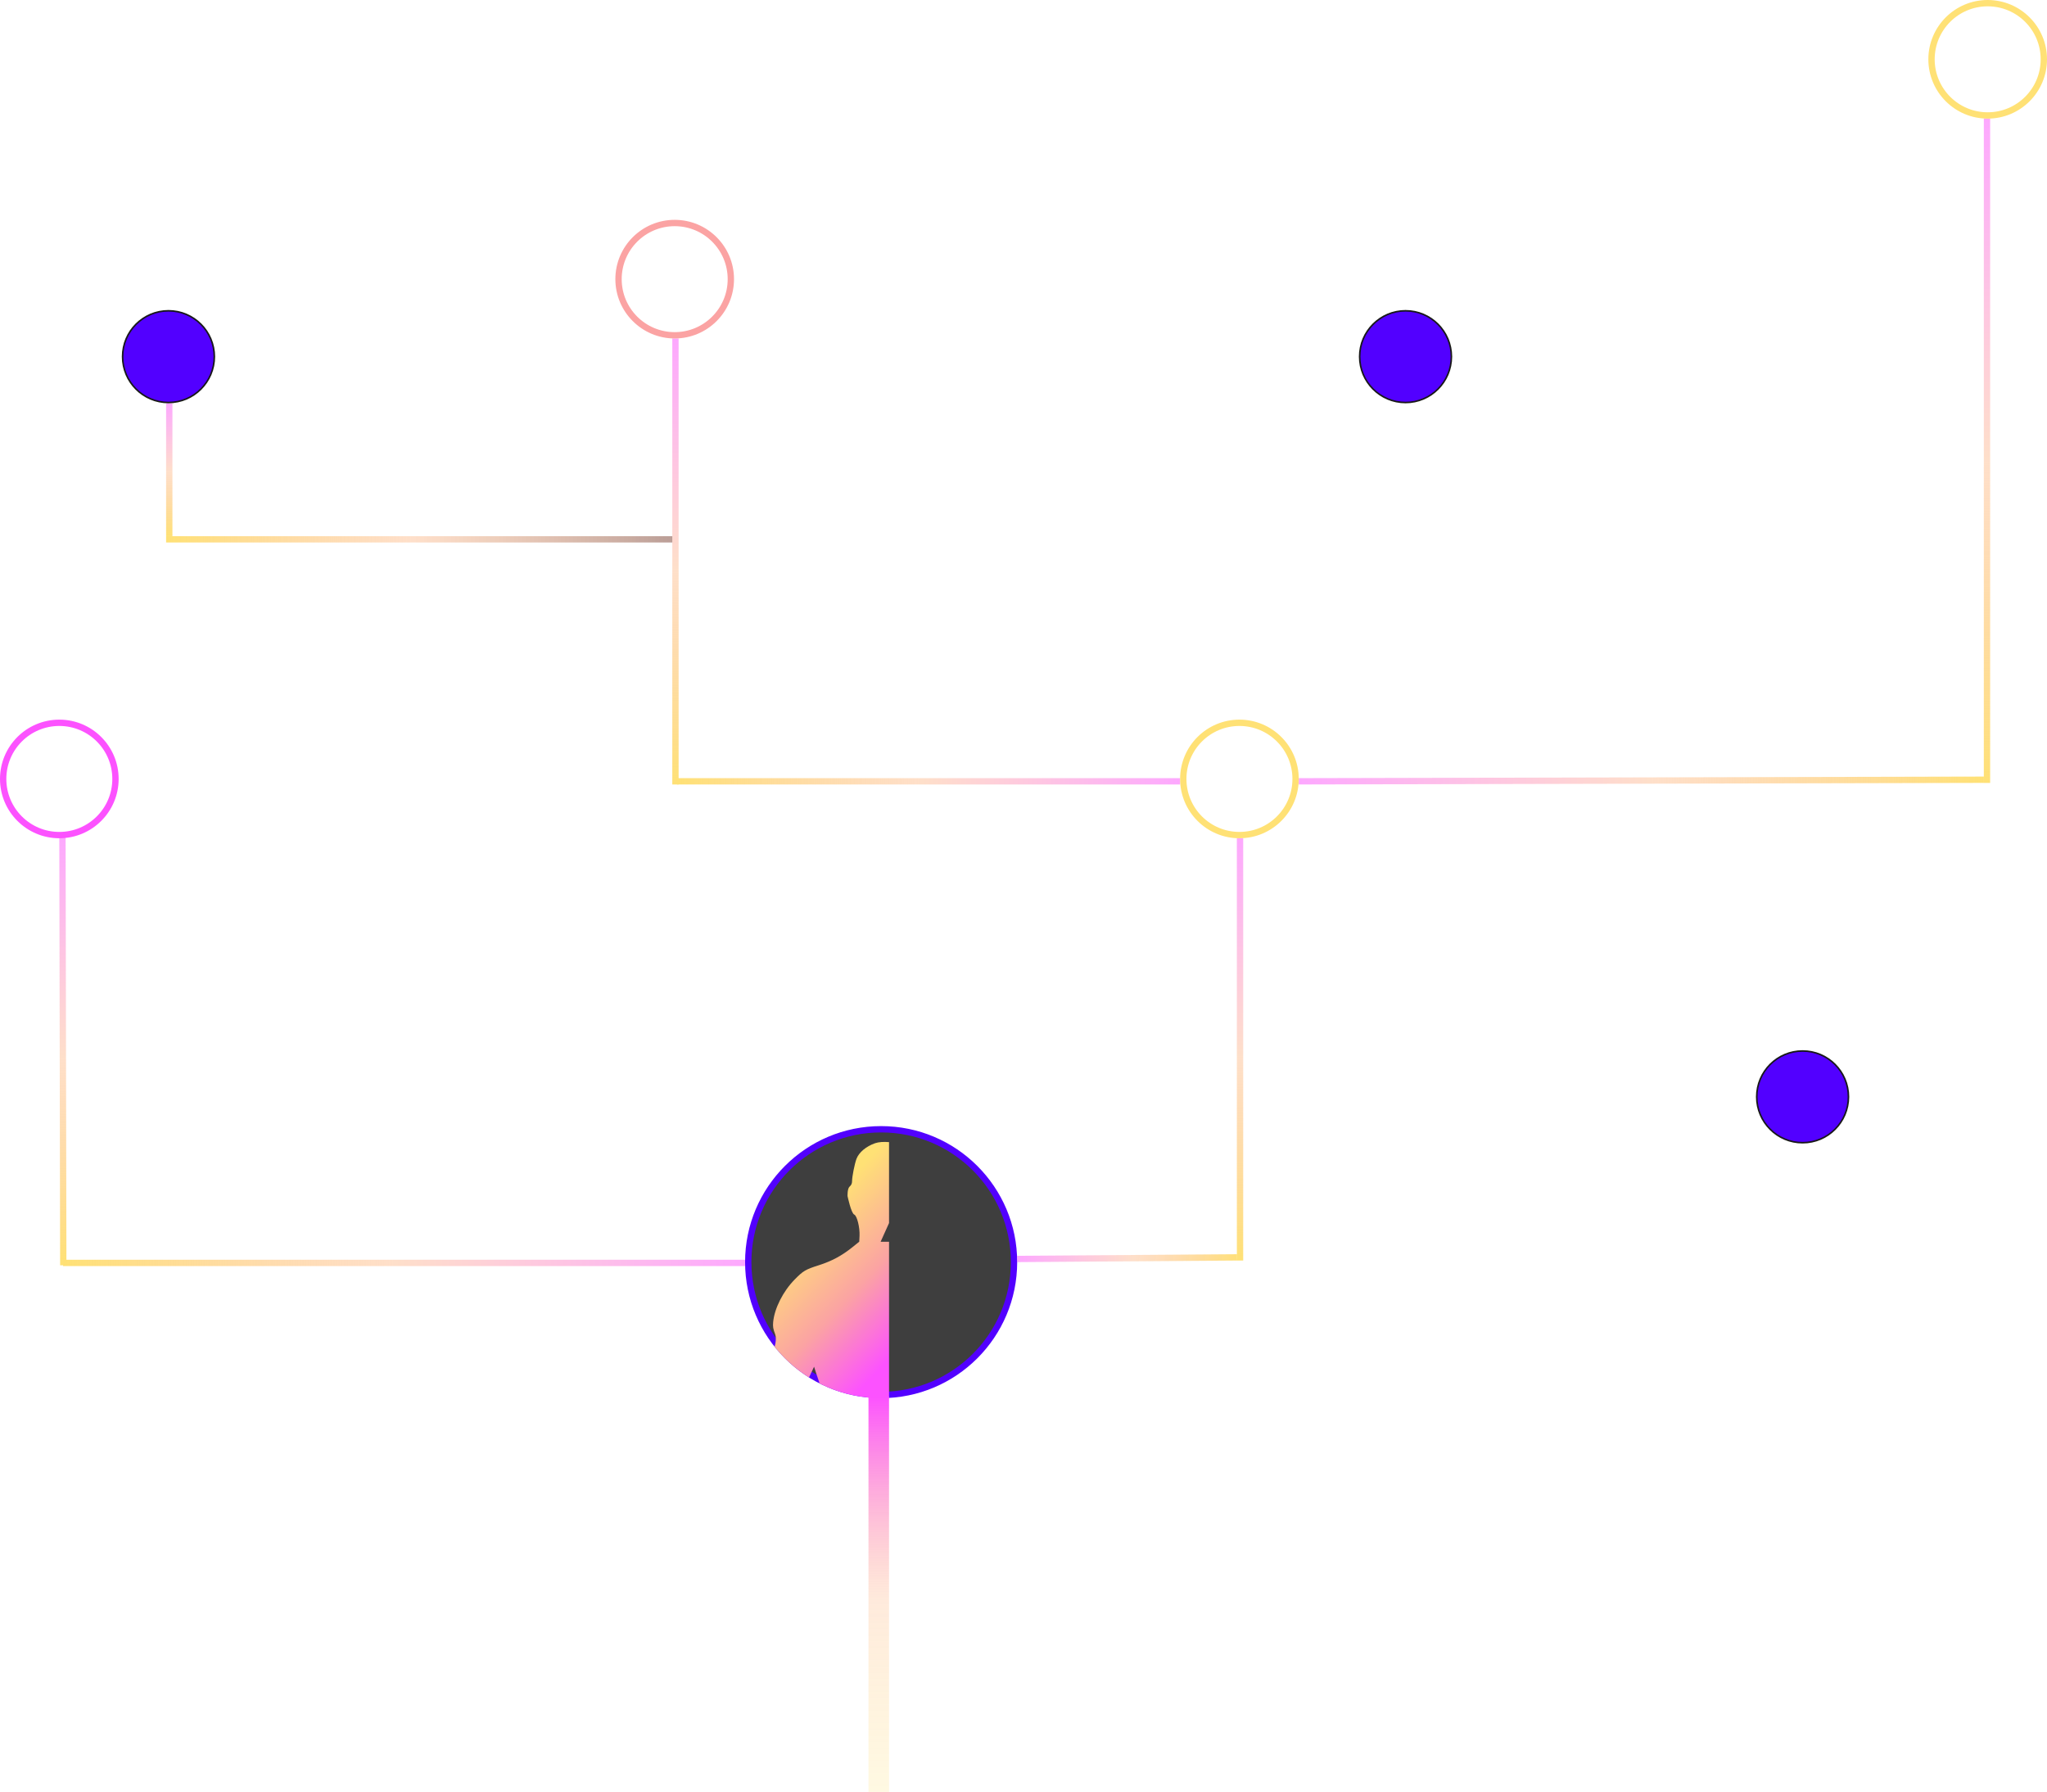
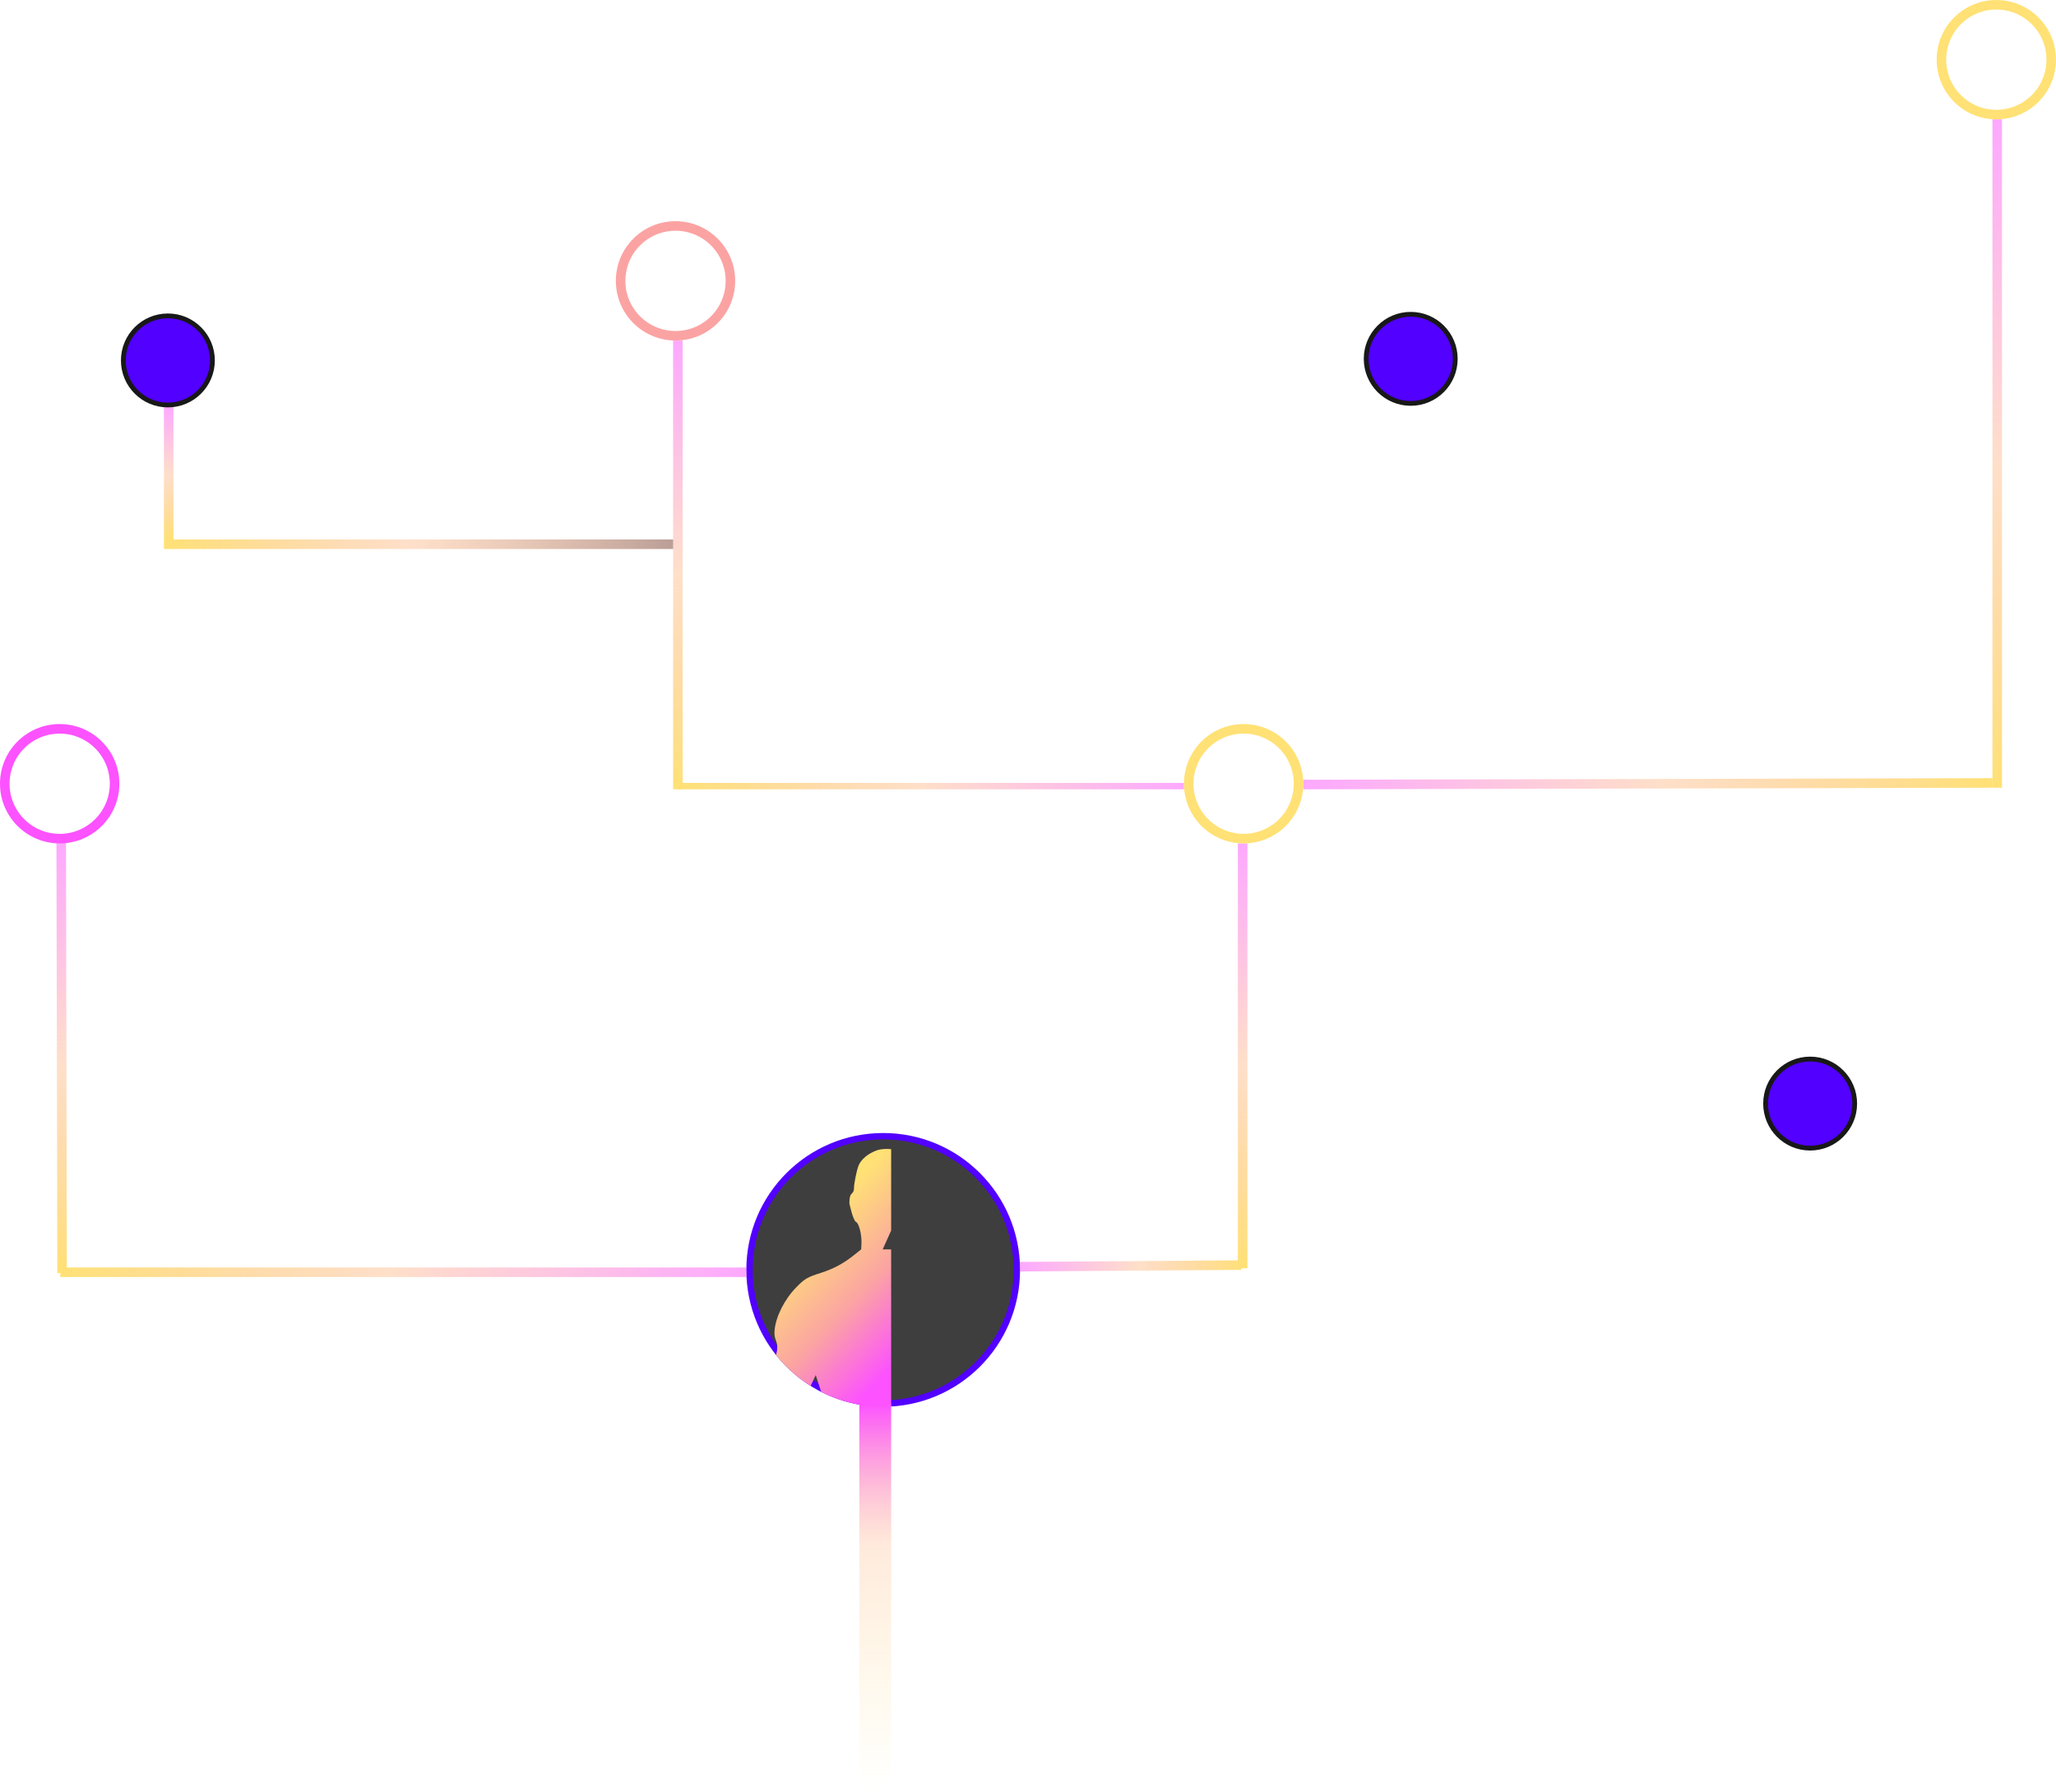
- <svg xmlns="http://www.w3.org/2000/svg" width="1294" height="1133" viewBox="0 0 1294 1133" fill="none">
-   <circle cx="557" cy="798" r="84" transform="rotate(-90 557 798)" fill="#181818" fill-opacity="0.83" stroke="#5200FF" stroke-width="4" />
-   <mask id="mask0_0_1" style="mask-type:alpha" maskUnits="userSpaceOnUse" x="471" y="712" width="172" height="172">
-     <circle cx="557" cy="798" r="86" fill="#C4C4C4" />
+ <svg xmlns="http://www.w3.org/2000/svg" width="1292" height="1126" viewBox="0 0 1292 1126" fill="none">
+   <circle cx="555" cy="798" r="84" transform="rotate(-90 555 798)" fill="#181818" fill-opacity="0.83" stroke="#5200FF" stroke-width="4" />
+   <mask id="mask0_0_1" style="mask-type:alpha" maskUnits="userSpaceOnUse" x="469" y="712" width="172" height="172">
+     <circle cx="555" cy="798" r="86" fill="#C4C4C4" />
  </mask>
  <g mask="url(#mask0_0_1)">
-     <path fill-rule="evenodd" clip-rule="evenodd" d="M562 722.134C558.76 721.83 555.432 722.037 553.172 722.823C547.492 724.798 542.909 728.667 541.399 732.76C540.222 735.955 538.638 743.95 538.638 746.705C538.638 748.273 538.215 749.228 537.068 750.251C535.574 751.584 535.776 756.271 535.776 756.271C535.776 756.271 538.027 767.081 540.009 767.945C541.776 768.715 543.61 776.114 543.348 781.415L543.165 785.103L538.74 788.649C532.133 793.942 525.819 797.339 517.849 799.888C509.08 802.692 507.811 803.44 502.313 809.038C494.988 816.495 489.539 827.314 488.746 835.97C488.49 838.771 488.727 840.221 489.989 843.533C491.25 846.844 489.485 852.196 489.485 852.196C487.588 856.395 487.349 857.596 486.515 867.172C485.8 875.385 485.16 879.492 483 884H505.855C506.14 881.594 506.482 880.859 507.145 879.642C508.859 876.495 514.61 864.129 514.61 864.129C514.61 864.129 515.878 868.268 519.64 879.288C520.284 881.175 520.806 882.707 521.224 884H562V785.131H556.676L562 773.311V722.134Z" fill="url(#paint0_linear_0_1)" />
+     <path fill-rule="evenodd" clip-rule="evenodd" d="M560 722.134C556.76 721.83 553.432 722.037 551.172 722.823C545.492 724.798 540.909 728.667 539.399 732.76C538.222 735.955 536.638 743.95 536.638 746.705C536.638 748.273 536.215 749.228 535.068 750.251C533.574 751.584 533.776 756.271 533.776 756.271C533.776 756.271 536.027 767.081 538.009 767.945C539.776 768.715 541.61 776.114 541.348 781.415L541.165 785.103L536.74 788.649C530.133 793.942 523.819 797.339 515.849 799.888C507.08 802.692 505.811 803.44 500.313 809.038C492.988 816.495 487.539 827.314 486.746 835.97C486.49 838.771 486.727 840.221 487.989 843.533C489.25 846.844 487.485 852.196 487.485 852.196C485.588 856.395 485.349 857.596 484.515 867.172C483.8 875.385 483.16 879.492 481 884H503.855C504.14 881.594 504.482 880.859 505.145 879.642C506.859 876.495 512.61 864.129 512.61 864.129C512.61 864.129 513.878 868.268 517.64 879.288C518.284 881.175 518.806 882.707 519.224 884H560V785.131H554.676L560 773.311V722.134Z" fill="url(#paint0_linear_0_1)" />
  </g>
-   <line x1="39.469" y1="528.984" x2="40" y2="799.996" stroke="url(#paint1_linear_0_1)" stroke-width="4" />
-   <line x1="471" y1="798.5" x2="39.875" y2="798.5" stroke="url(#paint2_linear_0_1)" stroke-width="4" />
-   <line y1="-6.5" x2="250" y2="-6.5" transform="matrix(0 1 1 0 562 883)" stroke="url(#paint3_linear_0_1)" stroke-width="13" />
-   <circle r="35.5" transform="matrix(-1 0 0 1 37.5 492.5)" stroke="#FC52FF" stroke-width="4" />
-   <circle r="29" transform="matrix(-1 0 0 1 888.5 225.5)" fill="#5200FF" stroke="#181818" />
-   <line x1="1256.06" y1="74.977" x2="1256.06" y2="495.022" stroke="url(#paint4_linear_0_1)" stroke-width="4" />
-   <line x1="820.995" y1="494" x2="1254.12" y2="493" stroke="url(#paint5_linear_0_1)" stroke-width="4" />
-   <circle cx="1256.5" cy="37.5" r="35.5" stroke="#FFE175" stroke-width="4" />
-   <circle r="29" transform="matrix(-1 0 0 1 1139.5 693.5)" fill="#5200FF" stroke="#181818" />
-   <line x1="426.986" y1="213.996" x2="426.986" y2="496.003" stroke="url(#paint6_linear_0_1)" stroke-width="4" />
-   <line x1="107" y1="255" x2="107" y2="339" stroke="url(#paint7_linear_0_1)" stroke-width="4" />
-   <line x1="425" y1="341" x2="105" y2="341" stroke="url(#paint8_linear_0_1)" stroke-width="4" />
-   <line x1="746" y1="494" x2="428" y2="494" stroke="url(#paint9_linear_0_1)" stroke-width="4" />
-   <path d="M391 176.5C391 196.106 406.894 212 426.5 212C446.106 212 462 196.106 462 176.5C462 156.894 446.106 141 426.5 141C406.894 141 391 156.894 391 176.5Z" stroke="#FBA3A3" stroke-width="4" />
-   <line y1="-2" x2="267" y2="-2" transform="matrix(0 1 1 0 785.876 530)" stroke="url(#paint10_linear_0_1)" stroke-width="4" />
-   <path d="M642.986 796L782 795" stroke="url(#paint11_linear_0_1)" stroke-width="4" />
-   <circle r="35.5" transform="matrix(-1 0 0 1 783.5 492.5)" stroke="#FFE175" stroke-width="4" />
-   <circle r="29" transform="matrix(-1 0 0 1 106.5 225.5)" fill="#5200FF" stroke="#181818" />
+   <line x1="38.469" y1="528.982" x2="39" y2="799.994" stroke="url(#paint1_linear_0_1)" stroke-width="6" />
+   <line x1="469" y1="799.5" x2="37.875" y2="799.5" stroke="url(#paint2_linear_0_1)" stroke-width="6" />
+   <line x1="550" y1="882" x2="550" y2="1125" stroke="url(#paint3_linear_0_1)" stroke-width="20" />
+   <circle r="34.5" transform="matrix(-1 0 0 1 37.5 492.5)" stroke="#FC52FF" stroke-width="6" />
+   <circle r="28" transform="matrix(-1 0 0 1 886.5 225.5)" fill="#5200FF" stroke="#181818" stroke-width="3" />
+   <line x1="1255.06" y1="74.977" x2="1255.06" y2="495.022" stroke="url(#paint4_linear_0_1)" stroke-width="6" />
+   <line x1="818.993" y1="493" x2="1252.12" y2="492" stroke="url(#paint5_linear_0_1)" stroke-width="6" />
+   <circle cx="1254.5" cy="37.5" r="34.5" stroke="#FFE175" stroke-width="6" />
+   <circle r="28" transform="matrix(-1 0 0 1 1137.5 693.5)" fill="#5200FF" stroke="#181818" stroke-width="3" />
+   <line x1="425.986" y1="213.996" x2="425.986" y2="496.003" stroke="url(#paint6_linear_0_1)" stroke-width="6" />
+   <line x1="106" y1="255" x2="106" y2="339" stroke="url(#paint7_linear_0_1)" stroke-width="6" />
+   <line x1="423" y1="342" x2="103" y2="342" stroke="url(#paint8_linear_0_1)" stroke-width="6" />
+   <line x1="744" y1="494" x2="426" y2="494" stroke="url(#paint9_linear_0_1)" stroke-width="4" />
+   <path d="M390 176.5C390 195.554 405.446 211 424.5 211C443.554 211 459 195.554 459 176.5C459 157.446 443.554 142 424.5 142C405.446 142 390 157.446 390 176.5Z" stroke="#FBA3A3" stroke-width="6" />
+   <line y1="-3" x2="267" y2="-3" transform="matrix(0 1 1 0 783.876 530)" stroke="url(#paint10_linear_0_1)" stroke-width="6" />
+   <path d="M640.986 796L780 795" stroke="url(#paint11_linear_0_1)" stroke-width="6" />
+   <circle r="34.5" transform="matrix(-1 0 0 1 781.5 492.5)" stroke="#FFE175" stroke-width="6" />
+   <circle r="28" transform="matrix(-1 0 0 1 105.5 226.5)" fill="#5200FF" stroke="#181818" stroke-width="3" />
  <defs>
-     <linearGradient id="paint0_linear_0_1" x1="389.472" y1="900.858" x2="459.862" y2="967.528" gradientUnits="userSpaceOnUse">
+     <linearGradient id="paint0_linear_0_1" x1="387.472" y1="900.858" x2="457.862" y2="967.528" gradientUnits="userSpaceOnUse">
      <stop stop-color="#FFE175" />
      <stop offset="0.531" stop-color="#FBA3A3" />
      <stop offset="1" stop-color="#FC52FF" />
    </linearGradient>
-     <linearGradient id="paint1_linear_0_1" x1="37.469" y1="528.988" x2="38" y2="800" gradientUnits="userSpaceOnUse">
+     <linearGradient id="paint1_linear_0_1" x1="35.469" y1="528.988" x2="36" y2="800" gradientUnits="userSpaceOnUse">
      <stop stop-color="#FC52FF" stop-opacity="0.5" />
      <stop offset="0.514" stop-color="#FEC095" stop-opacity="0.5" />
      <stop offset="1" stop-color="#FFE175" />
    </linearGradient>
-     <linearGradient id="paint2_linear_0_1" x1="471" y1="796.5" x2="39.875" y2="796.5" gradientUnits="userSpaceOnUse">
+     <linearGradient id="paint2_linear_0_1" x1="469" y1="796.5" x2="37.875" y2="796.5" gradientUnits="userSpaceOnUse">
      <stop stop-color="#FC52FF" stop-opacity="0.5" />
      <stop offset="0.514" stop-color="#FEC095" stop-opacity="0.5" />
      <stop offset="1" stop-color="#FFE175" />
    </linearGradient>
-     <linearGradient id="paint3_linear_0_1" x1="0" y1="0" x2="250" y2="-8.78223e-08" gradientUnits="userSpaceOnUse">
+     <linearGradient id="paint3_linear_0_1" x1="540" y1="882" x2="540" y2="1125" gradientUnits="userSpaceOnUse">
      <stop stop-color="#FC52FF" />
-       <stop offset="0.514" stop-color="#FEC095" stop-opacity="0.33" />
-       <stop offset="1" stop-color="#FFE175" stop-opacity="0.21" />
+       <stop offset="0.37" stop-color="#FEC095" stop-opacity="0.33" />
+       <stop offset="1" stop-color="#FFE175" stop-opacity="0" />
    </linearGradient>
-     <linearGradient id="paint4_linear_0_1" x1="1254.06" y1="74.977" x2="1254.06" y2="495.022" gradientUnits="userSpaceOnUse">
+     <linearGradient id="paint4_linear_0_1" x1="1252.06" y1="74.977" x2="1252.06" y2="495.022" gradientUnits="userSpaceOnUse">
      <stop stop-color="#FC52FF" stop-opacity="0.5" />
      <stop offset="0.514" stop-color="#FEC095" stop-opacity="0.5" />
      <stop offset="1" stop-color="#FFE175" />
    </linearGradient>
-     <linearGradient id="paint5_linear_0_1" x1="821" y1="496" x2="1254.12" y2="495" gradientUnits="userSpaceOnUse">
+     <linearGradient id="paint5_linear_0_1" x1="819" y1="496" x2="1252.12" y2="495" gradientUnits="userSpaceOnUse">
      <stop stop-color="#FC52FF" stop-opacity="0.5" />
      <stop offset="0.514" stop-color="#FEC095" stop-opacity="0.5" />
      <stop offset="1" stop-color="#FFE175" />
    </linearGradient>
-     <linearGradient id="paint6_linear_0_1" x1="424.986" y1="213.996" x2="424.986" y2="496.003" gradientUnits="userSpaceOnUse">
+     <linearGradient id="paint6_linear_0_1" x1="422.986" y1="213.996" x2="422.986" y2="496.003" gradientUnits="userSpaceOnUse">
      <stop stop-color="#FC52FF" stop-opacity="0.5" />
      <stop offset="0.514" stop-color="#FEC095" stop-opacity="0.5" />
      <stop offset="1" stop-color="#FFE175" />
    </linearGradient>
-     <linearGradient id="paint7_linear_0_1" x1="105" y1="255" x2="105" y2="339" gradientUnits="userSpaceOnUse">
+     <linearGradient id="paint7_linear_0_1" x1="103" y1="255" x2="103" y2="339" gradientUnits="userSpaceOnUse">
      <stop stop-color="#FC52FF" stop-opacity="0.5" />
      <stop offset="0.514" stop-color="#FEC095" stop-opacity="0.5" />
      <stop offset="1" stop-color="#FFE175" />
    </linearGradient>
-     <linearGradient id="paint8_linear_0_1" x1="425" y1="339" x2="105" y2="339" gradientUnits="userSpaceOnUse">
+     <linearGradient id="paint8_linear_0_1" x1="423" y1="339" x2="103" y2="339" gradientUnits="userSpaceOnUse">
      <stop stop-color="#A57F76" stop-opacity="0.76" />
      <stop offset="0.514" stop-color="#FEC095" stop-opacity="0.5" />
      <stop offset="1" stop-color="#FFE175" />
    </linearGradient>
-     <linearGradient id="paint9_linear_0_1" x1="746" y1="492" x2="428" y2="492" gradientUnits="userSpaceOnUse">
+     <linearGradient id="paint9_linear_0_1" x1="744" y1="492" x2="426" y2="492" gradientUnits="userSpaceOnUse">
      <stop stop-color="#FC52FF" stop-opacity="0.5" />
      <stop offset="0.514" stop-color="#FEC095" stop-opacity="0.5" />
      <stop offset="1" stop-color="#FFE175" />
    </linearGradient>
    <linearGradient id="paint10_linear_0_1" x1="0" y1="0" x2="267" y2="-1.00172e-07" gradientUnits="userSpaceOnUse">
      <stop stop-color="#FC52FF" stop-opacity="0.5" />
      <stop offset="0.514" stop-color="#FEC095" stop-opacity="0.5" />
      <stop offset="1" stop-color="#FFE175" />
    </linearGradient>
-     <linearGradient id="paint11_linear_0_1" x1="643" y1="798.007" x2="785.876" y2="797.007" gradientUnits="userSpaceOnUse">
+     <linearGradient id="paint11_linear_0_1" x1="641" y1="798.007" x2="783.876" y2="797.007" gradientUnits="userSpaceOnUse">
      <stop stop-color="#FC52FF" stop-opacity="0.5" />
      <stop offset="0.514" stop-color="#FEC095" stop-opacity="0.5" />
      <stop offset="1" stop-color="#FFE175" />
    </linearGradient>
  </defs>
</svg>
